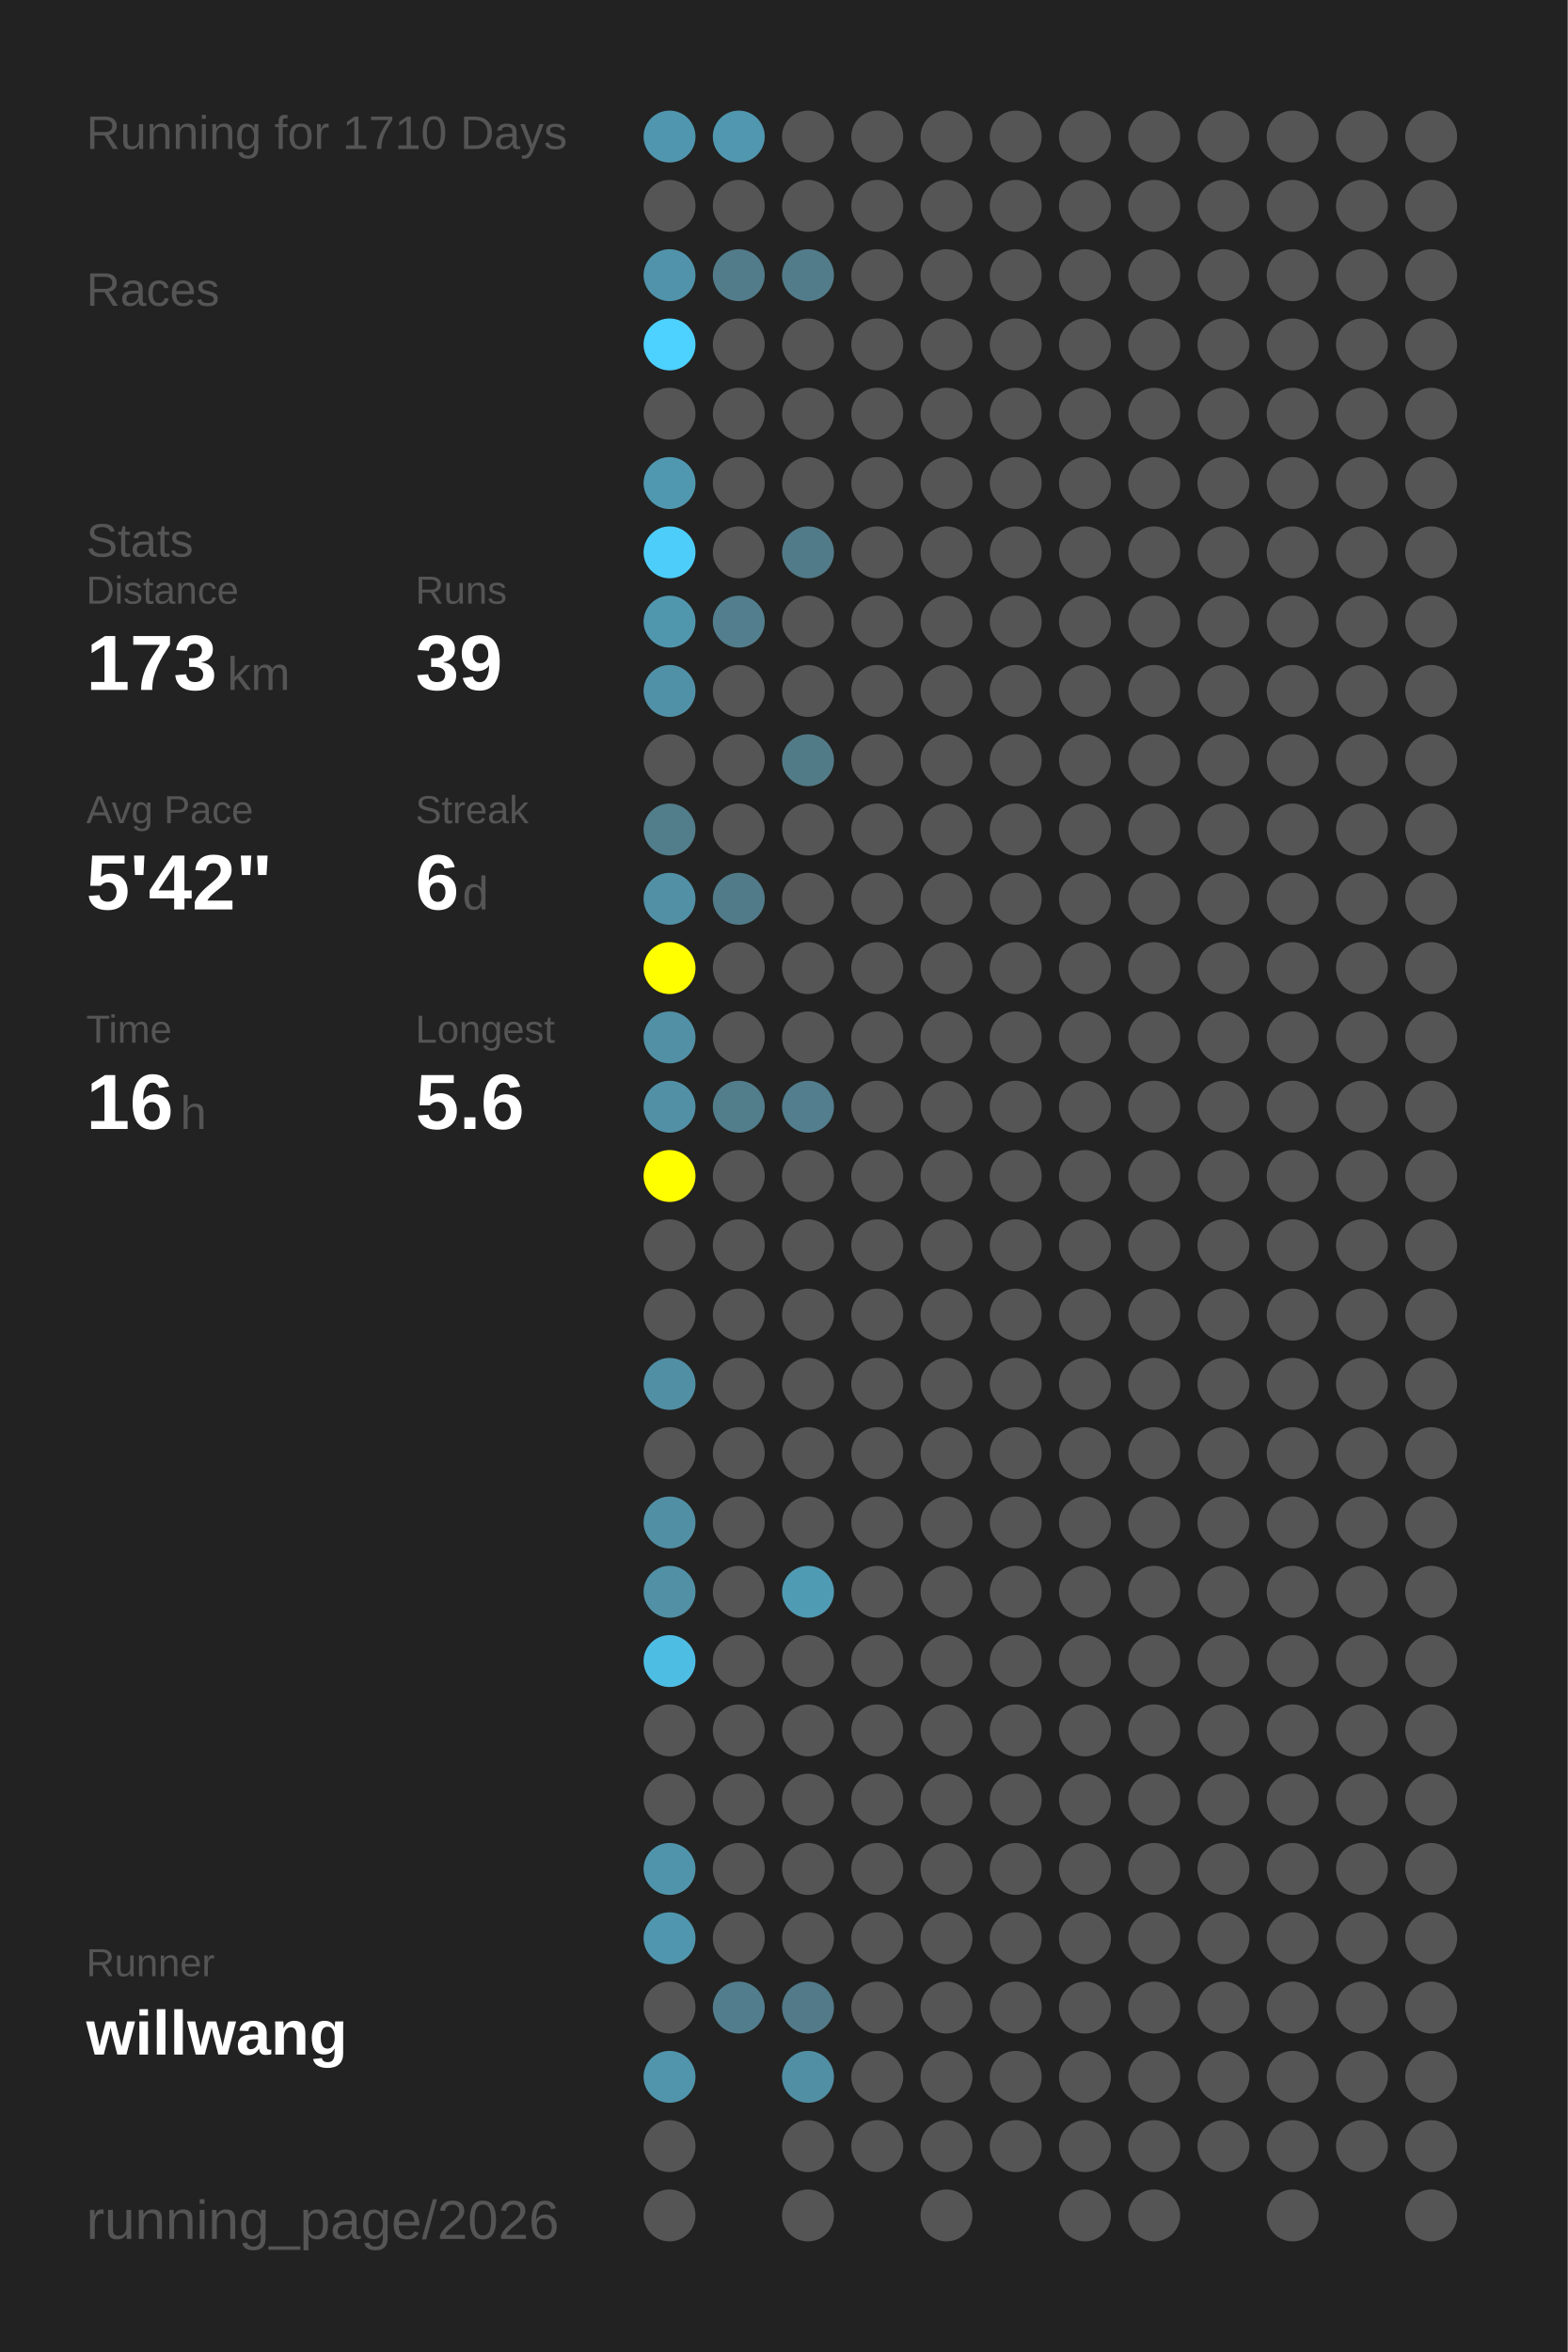
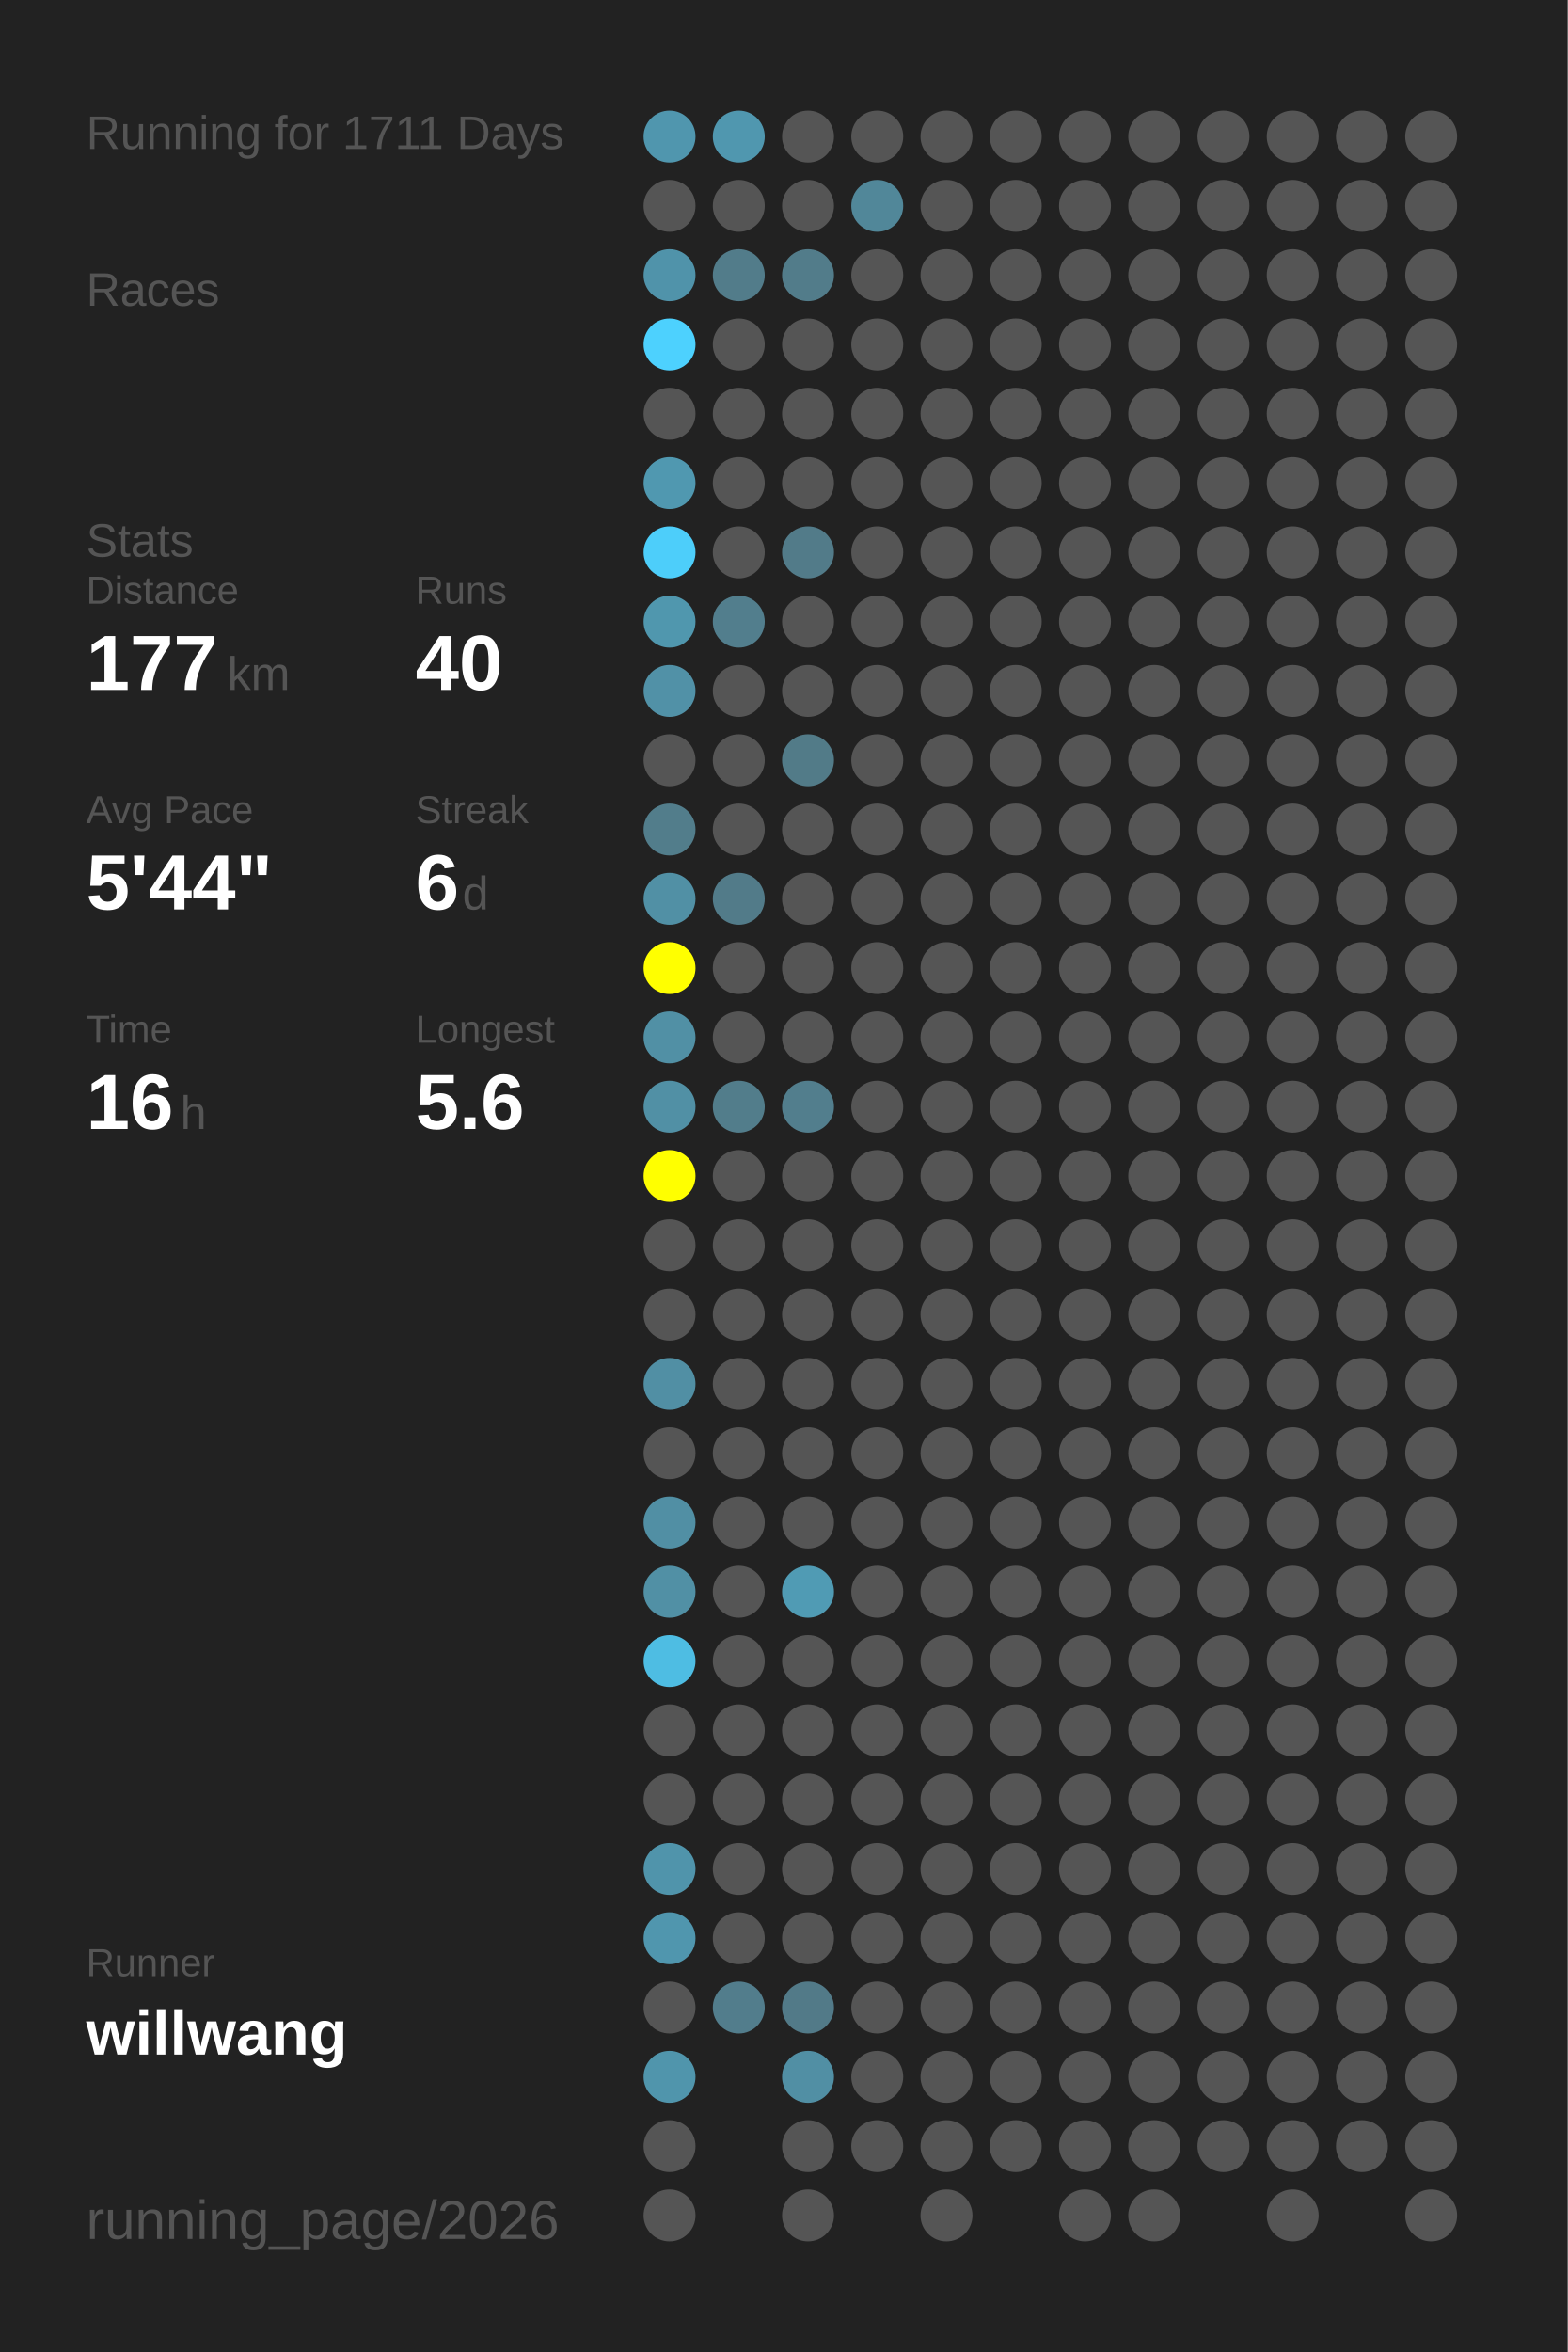
<svg xmlns="http://www.w3.org/2000/svg" baseProfile="full" height="300mm" version="1.1" viewBox="0,0,200,300" width="200mm">
  <defs />
  <rect fill="#222222" height="300" width="200" x="0" y="0" />
-   <text fill="#555555" style="font-size:6px; font-family:Arial;" x="11" y="19">Running for 1710 Days</text>
+   <text fill="#555555" style="font-size:6px; font-family:Arial;" x="11" y="19">Running for 1711 Days</text>
  <text fill="#555555" style="font-size:6px; font-family:Arial;" x="11" y="39">Races</text>
  <text fill="#555555" style="font-size:6px; font-family:Arial;" x="11" y="71">Stats</text>
  <text fill="#555555" style="font-size:5px; font-family:Arial;" x="11" y="77">Distance</text>
-   <text fill="#FFFFFF" style="font-size:10px; font-family:Arial; font-weight:bold;" x="11" y="88">173</text>
+   <text fill="#FFFFFF" style="font-size:10px; font-family:Arial; font-weight:bold;" x="11" y="88">177</text>
  <text fill="#555555" style="font-size:6px; font-family:Arial;" x="29" y="88">km</text>
  <text fill="#555555" style="font-size:5px; font-family:Arial;" x="53" y="77">Runs</text>
-   <text fill="#FFFFFF" style="font-size:10px; font-family:Arial; font-weight:bold;" x="53" y="88">39</text>
+   <text fill="#FFFFFF" style="font-size:10px; font-family:Arial; font-weight:bold;" x="53" y="88">40</text>
  <text fill="#555555" style="font-size:5px; font-family:Arial;" x="11" y="105">Avg Pace</text>
-   <text fill="#FFFFFF" style="font-size:10px; font-family:Arial; font-weight:bold;" x="11" y="116">5'42"</text>
+   <text fill="#FFFFFF" style="font-size:10px; font-family:Arial; font-weight:bold;" x="11" y="116">5'44"</text>
  <text fill="#555555" style="font-size:5px; font-family:Arial;" x="53" y="105">Streak</text>
  <text fill="#FFFFFF" style="font-size:10px; font-family:Arial; font-weight:bold;" x="53" y="116">6</text>
  <text fill="#555555" style="font-size:6px; font-family:Arial;" x="59" y="116">d</text>
  <text fill="#555555" style="font-size:5px; font-family:Arial;" x="11" y="133">Time</text>
  <text fill="#FFFFFF" style="font-size:10px; font-family:Arial; font-weight:bold;" x="11" y="144">16</text>
  <text fill="#555555" style="font-size:6px; font-family:Arial;" x="23" y="144">h</text>
  <text fill="#555555" style="font-size:5px; font-family:Arial;" x="53" y="133">Longest</text>
  <text fill="#FFFFFF" style="font-size:10px; font-family:Arial; font-weight:bold;" x="53" y="144">5.6</text>
  <text fill="#555555" style="font-size:5px; font-family:Arial;" x="11" y="252.065">Runner</text>
  <text fill="#FFFFFF" style="font-size:8px; font-family:Arial; font-weight:bold;" x="11" y="262.065">willwang</text>
  <text fill="#555555" style="font-size:7px; font-family:Arial;" x="11" y="285.581">running_page/2026</text>
  <circle cx="85.417" cy="17.419" fill="#5096ae" r="3.312" />
  <circle cx="85.417" cy="26.258" fill="#555555" r="3.312" />
  <circle cx="85.417" cy="35.097" fill="#5093aa" r="3.312" />
  <circle cx="85.417" cy="43.935" fill="#4dd1fe" r="3.312" />
  <circle cx="85.417" cy="52.774" fill="#555555" r="3.312" />
  <circle cx="85.417" cy="61.613" fill="#5098b0" r="3.312" />
  <circle cx="85.417" cy="70.452" fill="#4dcefa" r="3.312" />
  <circle cx="85.417" cy="79.29" fill="#5097ae" r="3.312" />
  <circle cx="85.417" cy="88.129" fill="#5191a7" r="3.312" />
  <circle cx="85.417" cy="96.968" fill="#555555" r="3.312" />
  <circle cx="85.417" cy="105.806" fill="#527d8b" r="3.312" />
  <circle cx="85.417" cy="114.645" fill="#5190a5" r="3.312" />
  <circle cx="85.417" cy="123.484" fill="#FFFF00" r="3.312" />
  <circle cx="85.417" cy="132.323" fill="#5190a5" r="3.312" />
  <circle cx="85.417" cy="141.161" fill="#5190a5" r="3.312" />
  <circle cx="85.417" cy="150" fill="#FFFF00" r="3.312" />
  <circle cx="85.417" cy="158.839" fill="#555555" r="3.312" />
  <circle cx="85.417" cy="167.677" fill="#555555" r="3.312" />
  <circle cx="85.417" cy="176.516" fill="#518fa4" r="3.312" />
  <circle cx="85.417" cy="185.355" fill="#555555" r="3.312" />
  <circle cx="85.417" cy="194.194" fill="#518fa4" r="3.312" />
  <circle cx="85.417" cy="203.032" fill="#5190a5" r="3.312" />
  <circle cx="85.417" cy="211.871" fill="#4ebde3" r="3.312" />
  <circle cx="85.417" cy="220.71" fill="#555555" r="3.312" />
  <circle cx="85.417" cy="229.548" fill="#555555" r="3.312" />
  <circle cx="85.417" cy="238.387" fill="#5094ab" r="3.312" />
  <circle cx="85.417" cy="247.226" fill="#5096ae" r="3.312" />
  <circle cx="85.417" cy="256.065" fill="#555555" r="3.312" />
  <circle cx="85.417" cy="264.903" fill="#5095ac" r="3.312" />
  <circle cx="85.417" cy="273.742" fill="#555555" r="3.312" />
  <circle cx="85.417" cy="282.581" fill="#555555" r="3.312" />
  <circle cx="94.25" cy="17.419" fill="#5097af" r="3.312" />
  <circle cx="94.25" cy="26.258" fill="#555555" r="3.312" />
  <circle cx="94.25" cy="35.097" fill="#527c8a" r="3.312" />
  <circle cx="94.25" cy="43.935" fill="#555555" r="3.312" />
  <circle cx="94.25" cy="52.774" fill="#555555" r="3.312" />
  <circle cx="94.25" cy="61.613" fill="#555555" r="3.312" />
  <circle cx="94.25" cy="70.452" fill="#555555" r="3.312" />
  <circle cx="94.25" cy="79.29" fill="#527e8d" r="3.312" />
  <circle cx="94.25" cy="88.129" fill="#555555" r="3.312" />
  <circle cx="94.25" cy="96.968" fill="#555555" r="3.312" />
  <circle cx="94.25" cy="105.806" fill="#555555" r="3.312" />
  <circle cx="94.25" cy="114.645" fill="#527b89" r="3.312" />
  <circle cx="94.25" cy="123.484" fill="#555555" r="3.312" />
  <circle cx="94.25" cy="132.323" fill="#555555" r="3.312" />
  <circle cx="94.25" cy="141.161" fill="#527d8b" r="3.312" />
  <circle cx="94.25" cy="150" fill="#555555" r="3.312" />
  <circle cx="94.25" cy="158.839" fill="#555555" r="3.312" />
  <circle cx="94.25" cy="167.677" fill="#555555" r="3.312" />
  <circle cx="94.25" cy="176.516" fill="#555555" r="3.312" />
  <circle cx="94.25" cy="185.355" fill="#555555" r="3.312" />
  <circle cx="94.25" cy="194.194" fill="#555555" r="3.312" />
  <circle cx="94.25" cy="203.032" fill="#555555" r="3.312" />
  <circle cx="94.25" cy="211.871" fill="#555555" r="3.312" />
  <circle cx="94.25" cy="220.71" fill="#555555" r="3.312" />
  <circle cx="94.25" cy="229.548" fill="#555555" r="3.312" />
  <circle cx="94.25" cy="238.387" fill="#555555" r="3.312" />
  <circle cx="94.25" cy="247.226" fill="#555555" r="3.312" />
  <circle cx="94.25" cy="256.065" fill="#527d8c" r="3.312" />
  <circle cx="103.083" cy="17.419" fill="#555555" r="3.312" />
  <circle cx="103.083" cy="26.258" fill="#555555" r="3.312" />
  <circle cx="103.083" cy="35.097" fill="#527c8a" r="3.312" />
  <circle cx="103.083" cy="43.935" fill="#555555" r="3.312" />
  <circle cx="103.083" cy="52.774" fill="#555555" r="3.312" />
  <circle cx="103.083" cy="61.613" fill="#555555" r="3.312" />
  <circle cx="103.083" cy="70.452" fill="#527b89" r="3.312" />
  <circle cx="103.083" cy="79.29" fill="#555555" r="3.312" />
  <circle cx="103.083" cy="88.129" fill="#555555" r="3.312" />
  <circle cx="103.083" cy="96.968" fill="#527b88" r="3.312" />
  <circle cx="103.083" cy="105.806" fill="#555555" r="3.312" />
  <circle cx="103.083" cy="114.645" fill="#555555" r="3.312" />
  <circle cx="103.083" cy="123.484" fill="#555555" r="3.312" />
  <circle cx="103.083" cy="132.323" fill="#555555" r="3.312" />
  <circle cx="103.083" cy="141.161" fill="#527e8d" r="3.312" />
  <circle cx="103.083" cy="150" fill="#555555" r="3.312" />
  <circle cx="103.083" cy="158.839" fill="#555555" r="3.312" />
  <circle cx="103.083" cy="167.677" fill="#555555" r="3.312" />
  <circle cx="103.083" cy="176.516" fill="#555555" r="3.312" />
  <circle cx="103.083" cy="185.355" fill="#555555" r="3.312" />
  <circle cx="103.083" cy="194.194" fill="#555555" r="3.312" />
  <circle cx="103.083" cy="203.032" fill="#509bb4" r="3.312" />
  <circle cx="103.083" cy="211.871" fill="#555555" r="3.312" />
  <circle cx="103.083" cy="220.71" fill="#555555" r="3.312" />
  <circle cx="103.083" cy="229.548" fill="#555555" r="3.312" />
  <circle cx="103.083" cy="238.387" fill="#555555" r="3.312" />
  <circle cx="103.083" cy="247.226" fill="#555555" r="3.312" />
  <circle cx="103.083" cy="256.065" fill="#527a88" r="3.312" />
  <circle cx="103.083" cy="264.903" fill="#518fa4" r="3.312" />
  <circle cx="103.083" cy="273.742" fill="#555555" r="3.312" />
  <circle cx="103.083" cy="282.581" fill="#555555" r="3.312" />
  <circle cx="111.917" cy="17.419" fill="#555555" r="3.312" />
-   <circle cx="111.917" cy="26.258" fill="#555555" r="3.312" />
+   <circle cx="111.917" cy="26.258" fill="#518799" r="3.312" />
  <circle cx="111.917" cy="35.097" fill="#555555" r="3.312" />
  <circle cx="111.917" cy="43.935" fill="#555555" r="3.312" />
  <circle cx="111.917" cy="52.774" fill="#555555" r="3.312" />
  <circle cx="111.917" cy="61.613" fill="#555555" r="3.312" />
  <circle cx="111.917" cy="70.452" fill="#555555" r="3.312" />
  <circle cx="111.917" cy="79.29" fill="#555555" r="3.312" />
  <circle cx="111.917" cy="88.129" fill="#555555" r="3.312" />
  <circle cx="111.917" cy="96.968" fill="#555555" r="3.312" />
  <circle cx="111.917" cy="105.806" fill="#555555" r="3.312" />
  <circle cx="111.917" cy="114.645" fill="#555555" r="3.312" />
  <circle cx="111.917" cy="123.484" fill="#555555" r="3.312" />
  <circle cx="111.917" cy="132.323" fill="#555555" r="3.312" />
  <circle cx="111.917" cy="141.161" fill="#555555" r="3.312" />
  <circle cx="111.917" cy="150" fill="#555555" r="3.312" />
  <circle cx="111.917" cy="158.839" fill="#555555" r="3.312" />
  <circle cx="111.917" cy="167.677" fill="#555555" r="3.312" />
  <circle cx="111.917" cy="176.516" fill="#555555" r="3.312" />
  <circle cx="111.917" cy="185.355" fill="#555555" r="3.312" />
  <circle cx="111.917" cy="194.194" fill="#555555" r="3.312" />
  <circle cx="111.917" cy="203.032" fill="#555555" r="3.312" />
  <circle cx="111.917" cy="211.871" fill="#555555" r="3.312" />
  <circle cx="111.917" cy="220.71" fill="#555555" r="3.312" />
  <circle cx="111.917" cy="229.548" fill="#555555" r="3.312" />
  <circle cx="111.917" cy="238.387" fill="#555555" r="3.312" />
  <circle cx="111.917" cy="247.226" fill="#555555" r="3.312" />
  <circle cx="111.917" cy="256.065" fill="#555555" r="3.312" />
  <circle cx="111.917" cy="264.903" fill="#555555" r="3.312" />
  <circle cx="111.917" cy="273.742" fill="#555555" r="3.312" />
  <circle cx="120.75" cy="17.419" fill="#555555" r="3.312" />
  <circle cx="120.75" cy="26.258" fill="#555555" r="3.312" />
  <circle cx="120.75" cy="35.097" fill="#555555" r="3.312" />
  <circle cx="120.75" cy="43.935" fill="#555555" r="3.312" />
  <circle cx="120.75" cy="52.774" fill="#555555" r="3.312" />
  <circle cx="120.75" cy="61.613" fill="#555555" r="3.312" />
  <circle cx="120.75" cy="70.452" fill="#555555" r="3.312" />
  <circle cx="120.75" cy="79.29" fill="#555555" r="3.312" />
  <circle cx="120.75" cy="88.129" fill="#555555" r="3.312" />
  <circle cx="120.75" cy="96.968" fill="#555555" r="3.312" />
  <circle cx="120.75" cy="105.806" fill="#555555" r="3.312" />
  <circle cx="120.75" cy="114.645" fill="#555555" r="3.312" />
  <circle cx="120.75" cy="123.484" fill="#555555" r="3.312" />
  <circle cx="120.75" cy="132.323" fill="#555555" r="3.312" />
  <circle cx="120.75" cy="141.161" fill="#555555" r="3.312" />
  <circle cx="120.75" cy="150" fill="#555555" r="3.312" />
  <circle cx="120.75" cy="158.839" fill="#555555" r="3.312" />
  <circle cx="120.75" cy="167.677" fill="#555555" r="3.312" />
  <circle cx="120.75" cy="176.516" fill="#555555" r="3.312" />
  <circle cx="120.75" cy="185.355" fill="#555555" r="3.312" />
  <circle cx="120.75" cy="194.194" fill="#555555" r="3.312" />
  <circle cx="120.75" cy="203.032" fill="#555555" r="3.312" />
  <circle cx="120.75" cy="211.871" fill="#555555" r="3.312" />
  <circle cx="120.75" cy="220.71" fill="#555555" r="3.312" />
  <circle cx="120.75" cy="229.548" fill="#555555" r="3.312" />
  <circle cx="120.75" cy="238.387" fill="#555555" r="3.312" />
  <circle cx="120.75" cy="247.226" fill="#555555" r="3.312" />
  <circle cx="120.75" cy="256.065" fill="#555555" r="3.312" />
  <circle cx="120.75" cy="264.903" fill="#555555" r="3.312" />
  <circle cx="120.75" cy="273.742" fill="#555555" r="3.312" />
  <circle cx="120.75" cy="282.581" fill="#555555" r="3.312" />
  <circle cx="129.583" cy="17.419" fill="#555555" r="3.312" />
  <circle cx="129.583" cy="26.258" fill="#555555" r="3.312" />
  <circle cx="129.583" cy="35.097" fill="#555555" r="3.312" />
  <circle cx="129.583" cy="43.935" fill="#555555" r="3.312" />
  <circle cx="129.583" cy="52.774" fill="#555555" r="3.312" />
  <circle cx="129.583" cy="61.613" fill="#555555" r="3.312" />
  <circle cx="129.583" cy="70.452" fill="#555555" r="3.312" />
  <circle cx="129.583" cy="79.29" fill="#555555" r="3.312" />
  <circle cx="129.583" cy="88.129" fill="#555555" r="3.312" />
  <circle cx="129.583" cy="96.968" fill="#555555" r="3.312" />
  <circle cx="129.583" cy="105.806" fill="#555555" r="3.312" />
  <circle cx="129.583" cy="114.645" fill="#555555" r="3.312" />
  <circle cx="129.583" cy="123.484" fill="#555555" r="3.312" />
  <circle cx="129.583" cy="132.323" fill="#555555" r="3.312" />
  <circle cx="129.583" cy="141.161" fill="#555555" r="3.312" />
  <circle cx="129.583" cy="150" fill="#555555" r="3.312" />
  <circle cx="129.583" cy="158.839" fill="#555555" r="3.312" />
  <circle cx="129.583" cy="167.677" fill="#555555" r="3.312" />
  <circle cx="129.583" cy="176.516" fill="#555555" r="3.312" />
  <circle cx="129.583" cy="185.355" fill="#555555" r="3.312" />
  <circle cx="129.583" cy="194.194" fill="#555555" r="3.312" />
  <circle cx="129.583" cy="203.032" fill="#555555" r="3.312" />
  <circle cx="129.583" cy="211.871" fill="#555555" r="3.312" />
  <circle cx="129.583" cy="220.71" fill="#555555" r="3.312" />
  <circle cx="129.583" cy="229.548" fill="#555555" r="3.312" />
  <circle cx="129.583" cy="238.387" fill="#555555" r="3.312" />
  <circle cx="129.583" cy="247.226" fill="#555555" r="3.312" />
  <circle cx="129.583" cy="256.065" fill="#555555" r="3.312" />
  <circle cx="129.583" cy="264.903" fill="#555555" r="3.312" />
  <circle cx="129.583" cy="273.742" fill="#555555" r="3.312" />
  <circle cx="138.417" cy="17.419" fill="#555555" r="3.312" />
  <circle cx="138.417" cy="26.258" fill="#555555" r="3.312" />
  <circle cx="138.417" cy="35.097" fill="#555555" r="3.312" />
  <circle cx="138.417" cy="43.935" fill="#555555" r="3.312" />
  <circle cx="138.417" cy="52.774" fill="#555555" r="3.312" />
  <circle cx="138.417" cy="61.613" fill="#555555" r="3.312" />
  <circle cx="138.417" cy="70.452" fill="#555555" r="3.312" />
  <circle cx="138.417" cy="79.29" fill="#555555" r="3.312" />
  <circle cx="138.417" cy="88.129" fill="#555555" r="3.312" />
  <circle cx="138.417" cy="96.968" fill="#555555" r="3.312" />
  <circle cx="138.417" cy="105.806" fill="#555555" r="3.312" />
  <circle cx="138.417" cy="114.645" fill="#555555" r="3.312" />
  <circle cx="138.417" cy="123.484" fill="#555555" r="3.312" />
  <circle cx="138.417" cy="132.323" fill="#555555" r="3.312" />
  <circle cx="138.417" cy="141.161" fill="#555555" r="3.312" />
  <circle cx="138.417" cy="150" fill="#555555" r="3.312" />
  <circle cx="138.417" cy="158.839" fill="#555555" r="3.312" />
  <circle cx="138.417" cy="167.677" fill="#555555" r="3.312" />
  <circle cx="138.417" cy="176.516" fill="#555555" r="3.312" />
  <circle cx="138.417" cy="185.355" fill="#555555" r="3.312" />
  <circle cx="138.417" cy="194.194" fill="#555555" r="3.312" />
  <circle cx="138.417" cy="203.032" fill="#555555" r="3.312" />
  <circle cx="138.417" cy="211.871" fill="#555555" r="3.312" />
  <circle cx="138.417" cy="220.71" fill="#555555" r="3.312" />
  <circle cx="138.417" cy="229.548" fill="#555555" r="3.312" />
  <circle cx="138.417" cy="238.387" fill="#555555" r="3.312" />
  <circle cx="138.417" cy="247.226" fill="#555555" r="3.312" />
  <circle cx="138.417" cy="256.065" fill="#555555" r="3.312" />
  <circle cx="138.417" cy="264.903" fill="#555555" r="3.312" />
  <circle cx="138.417" cy="273.742" fill="#555555" r="3.312" />
  <circle cx="138.417" cy="282.581" fill="#555555" r="3.312" />
  <circle cx="147.25" cy="17.419" fill="#555555" r="3.312" />
  <circle cx="147.25" cy="26.258" fill="#555555" r="3.312" />
  <circle cx="147.25" cy="35.097" fill="#555555" r="3.312" />
  <circle cx="147.25" cy="43.935" fill="#555555" r="3.312" />
  <circle cx="147.25" cy="52.774" fill="#555555" r="3.312" />
  <circle cx="147.25" cy="61.613" fill="#555555" r="3.312" />
  <circle cx="147.25" cy="70.452" fill="#555555" r="3.312" />
  <circle cx="147.25" cy="79.29" fill="#555555" r="3.312" />
  <circle cx="147.25" cy="88.129" fill="#555555" r="3.312" />
  <circle cx="147.25" cy="96.968" fill="#555555" r="3.312" />
  <circle cx="147.25" cy="105.806" fill="#555555" r="3.312" />
  <circle cx="147.25" cy="114.645" fill="#555555" r="3.312" />
  <circle cx="147.25" cy="123.484" fill="#555555" r="3.312" />
  <circle cx="147.25" cy="132.323" fill="#555555" r="3.312" />
  <circle cx="147.25" cy="141.161" fill="#555555" r="3.312" />
  <circle cx="147.25" cy="150" fill="#555555" r="3.312" />
  <circle cx="147.25" cy="158.839" fill="#555555" r="3.312" />
  <circle cx="147.25" cy="167.677" fill="#555555" r="3.312" />
  <circle cx="147.25" cy="176.516" fill="#555555" r="3.312" />
  <circle cx="147.25" cy="185.355" fill="#555555" r="3.312" />
  <circle cx="147.25" cy="194.194" fill="#555555" r="3.312" />
  <circle cx="147.25" cy="203.032" fill="#555555" r="3.312" />
  <circle cx="147.25" cy="211.871" fill="#555555" r="3.312" />
  <circle cx="147.25" cy="220.71" fill="#555555" r="3.312" />
  <circle cx="147.25" cy="229.548" fill="#555555" r="3.312" />
  <circle cx="147.25" cy="238.387" fill="#555555" r="3.312" />
  <circle cx="147.25" cy="247.226" fill="#555555" r="3.312" />
  <circle cx="147.25" cy="256.065" fill="#555555" r="3.312" />
  <circle cx="147.25" cy="264.903" fill="#555555" r="3.312" />
  <circle cx="147.25" cy="273.742" fill="#555555" r="3.312" />
  <circle cx="147.25" cy="282.581" fill="#555555" r="3.312" />
  <circle cx="156.083" cy="17.419" fill="#555555" r="3.312" />
  <circle cx="156.083" cy="26.258" fill="#555555" r="3.312" />
  <circle cx="156.083" cy="35.097" fill="#555555" r="3.312" />
  <circle cx="156.083" cy="43.935" fill="#555555" r="3.312" />
  <circle cx="156.083" cy="52.774" fill="#555555" r="3.312" />
  <circle cx="156.083" cy="61.613" fill="#555555" r="3.312" />
  <circle cx="156.083" cy="70.452" fill="#555555" r="3.312" />
  <circle cx="156.083" cy="79.29" fill="#555555" r="3.312" />
  <circle cx="156.083" cy="88.129" fill="#555555" r="3.312" />
  <circle cx="156.083" cy="96.968" fill="#555555" r="3.312" />
  <circle cx="156.083" cy="105.806" fill="#555555" r="3.312" />
  <circle cx="156.083" cy="114.645" fill="#555555" r="3.312" />
  <circle cx="156.083" cy="123.484" fill="#555555" r="3.312" />
  <circle cx="156.083" cy="132.323" fill="#555555" r="3.312" />
  <circle cx="156.083" cy="141.161" fill="#555555" r="3.312" />
  <circle cx="156.083" cy="150" fill="#555555" r="3.312" />
  <circle cx="156.083" cy="158.839" fill="#555555" r="3.312" />
  <circle cx="156.083" cy="167.677" fill="#555555" r="3.312" />
  <circle cx="156.083" cy="176.516" fill="#555555" r="3.312" />
  <circle cx="156.083" cy="185.355" fill="#555555" r="3.312" />
  <circle cx="156.083" cy="194.194" fill="#555555" r="3.312" />
  <circle cx="156.083" cy="203.032" fill="#555555" r="3.312" />
  <circle cx="156.083" cy="211.871" fill="#555555" r="3.312" />
  <circle cx="156.083" cy="220.71" fill="#555555" r="3.312" />
  <circle cx="156.083" cy="229.548" fill="#555555" r="3.312" />
  <circle cx="156.083" cy="238.387" fill="#555555" r="3.312" />
  <circle cx="156.083" cy="247.226" fill="#555555" r="3.312" />
  <circle cx="156.083" cy="256.065" fill="#555555" r="3.312" />
  <circle cx="156.083" cy="264.903" fill="#555555" r="3.312" />
  <circle cx="156.083" cy="273.742" fill="#555555" r="3.312" />
  <circle cx="164.917" cy="17.419" fill="#555555" r="3.312" />
  <circle cx="164.917" cy="26.258" fill="#555555" r="3.312" />
  <circle cx="164.917" cy="35.097" fill="#555555" r="3.312" />
  <circle cx="164.917" cy="43.935" fill="#555555" r="3.312" />
  <circle cx="164.917" cy="52.774" fill="#555555" r="3.312" />
  <circle cx="164.917" cy="61.613" fill="#555555" r="3.312" />
  <circle cx="164.917" cy="70.452" fill="#555555" r="3.312" />
  <circle cx="164.917" cy="79.29" fill="#555555" r="3.312" />
  <circle cx="164.917" cy="88.129" fill="#555555" r="3.312" />
  <circle cx="164.917" cy="96.968" fill="#555555" r="3.312" />
  <circle cx="164.917" cy="105.806" fill="#555555" r="3.312" />
  <circle cx="164.917" cy="114.645" fill="#555555" r="3.312" />
  <circle cx="164.917" cy="123.484" fill="#555555" r="3.312" />
  <circle cx="164.917" cy="132.323" fill="#555555" r="3.312" />
  <circle cx="164.917" cy="141.161" fill="#555555" r="3.312" />
  <circle cx="164.917" cy="150" fill="#555555" r="3.312" />
  <circle cx="164.917" cy="158.839" fill="#555555" r="3.312" />
  <circle cx="164.917" cy="167.677" fill="#555555" r="3.312" />
  <circle cx="164.917" cy="176.516" fill="#555555" r="3.312" />
  <circle cx="164.917" cy="185.355" fill="#555555" r="3.312" />
  <circle cx="164.917" cy="194.194" fill="#555555" r="3.312" />
  <circle cx="164.917" cy="203.032" fill="#555555" r="3.312" />
  <circle cx="164.917" cy="211.871" fill="#555555" r="3.312" />
  <circle cx="164.917" cy="220.71" fill="#555555" r="3.312" />
  <circle cx="164.917" cy="229.548" fill="#555555" r="3.312" />
  <circle cx="164.917" cy="238.387" fill="#555555" r="3.312" />
  <circle cx="164.917" cy="247.226" fill="#555555" r="3.312" />
  <circle cx="164.917" cy="256.065" fill="#555555" r="3.312" />
  <circle cx="164.917" cy="264.903" fill="#555555" r="3.312" />
  <circle cx="164.917" cy="273.742" fill="#555555" r="3.312" />
  <circle cx="164.917" cy="282.581" fill="#555555" r="3.312" />
  <circle cx="173.75" cy="17.419" fill="#555555" r="3.312" />
  <circle cx="173.75" cy="26.258" fill="#555555" r="3.312" />
  <circle cx="173.75" cy="35.097" fill="#555555" r="3.312" />
  <circle cx="173.75" cy="43.935" fill="#555555" r="3.312" />
  <circle cx="173.75" cy="52.774" fill="#555555" r="3.312" />
  <circle cx="173.75" cy="61.613" fill="#555555" r="3.312" />
  <circle cx="173.75" cy="70.452" fill="#555555" r="3.312" />
  <circle cx="173.75" cy="79.29" fill="#555555" r="3.312" />
  <circle cx="173.75" cy="88.129" fill="#555555" r="3.312" />
  <circle cx="173.75" cy="96.968" fill="#555555" r="3.312" />
  <circle cx="173.75" cy="105.806" fill="#555555" r="3.312" />
  <circle cx="173.75" cy="114.645" fill="#555555" r="3.312" />
  <circle cx="173.75" cy="123.484" fill="#555555" r="3.312" />
  <circle cx="173.75" cy="132.323" fill="#555555" r="3.312" />
  <circle cx="173.75" cy="141.161" fill="#555555" r="3.312" />
  <circle cx="173.75" cy="150" fill="#555555" r="3.312" />
  <circle cx="173.75" cy="158.839" fill="#555555" r="3.312" />
  <circle cx="173.75" cy="167.677" fill="#555555" r="3.312" />
  <circle cx="173.75" cy="176.516" fill="#555555" r="3.312" />
  <circle cx="173.75" cy="185.355" fill="#555555" r="3.312" />
  <circle cx="173.75" cy="194.194" fill="#555555" r="3.312" />
  <circle cx="173.75" cy="203.032" fill="#555555" r="3.312" />
  <circle cx="173.75" cy="211.871" fill="#555555" r="3.312" />
  <circle cx="173.75" cy="220.71" fill="#555555" r="3.312" />
  <circle cx="173.75" cy="229.548" fill="#555555" r="3.312" />
  <circle cx="173.75" cy="238.387" fill="#555555" r="3.312" />
  <circle cx="173.75" cy="247.226" fill="#555555" r="3.312" />
  <circle cx="173.75" cy="256.065" fill="#555555" r="3.312" />
  <circle cx="173.75" cy="264.903" fill="#555555" r="3.312" />
  <circle cx="173.75" cy="273.742" fill="#555555" r="3.312" />
  <circle cx="182.583" cy="17.419" fill="#555555" r="3.312" />
  <circle cx="182.583" cy="26.258" fill="#555555" r="3.312" />
  <circle cx="182.583" cy="35.097" fill="#555555" r="3.312" />
  <circle cx="182.583" cy="43.935" fill="#555555" r="3.312" />
  <circle cx="182.583" cy="52.774" fill="#555555" r="3.312" />
  <circle cx="182.583" cy="61.613" fill="#555555" r="3.312" />
  <circle cx="182.583" cy="70.452" fill="#555555" r="3.312" />
  <circle cx="182.583" cy="79.29" fill="#555555" r="3.312" />
  <circle cx="182.583" cy="88.129" fill="#555555" r="3.312" />
  <circle cx="182.583" cy="96.968" fill="#555555" r="3.312" />
  <circle cx="182.583" cy="105.806" fill="#555555" r="3.312" />
  <circle cx="182.583" cy="114.645" fill="#555555" r="3.312" />
  <circle cx="182.583" cy="123.484" fill="#555555" r="3.312" />
  <circle cx="182.583" cy="132.323" fill="#555555" r="3.312" />
  <circle cx="182.583" cy="141.161" fill="#555555" r="3.312" />
  <circle cx="182.583" cy="150" fill="#555555" r="3.312" />
  <circle cx="182.583" cy="158.839" fill="#555555" r="3.312" />
  <circle cx="182.583" cy="167.677" fill="#555555" r="3.312" />
  <circle cx="182.583" cy="176.516" fill="#555555" r="3.312" />
  <circle cx="182.583" cy="185.355" fill="#555555" r="3.312" />
  <circle cx="182.583" cy="194.194" fill="#555555" r="3.312" />
  <circle cx="182.583" cy="203.032" fill="#555555" r="3.312" />
  <circle cx="182.583" cy="211.871" fill="#555555" r="3.312" />
  <circle cx="182.583" cy="220.71" fill="#555555" r="3.312" />
  <circle cx="182.583" cy="229.548" fill="#555555" r="3.312" />
  <circle cx="182.583" cy="238.387" fill="#555555" r="3.312" />
  <circle cx="182.583" cy="247.226" fill="#555555" r="3.312" />
  <circle cx="182.583" cy="256.065" fill="#555555" r="3.312" />
  <circle cx="182.583" cy="264.903" fill="#555555" r="3.312" />
  <circle cx="182.583" cy="273.742" fill="#555555" r="3.312" />
  <circle cx="182.583" cy="282.581" fill="#555555" r="3.312" />
</svg>
